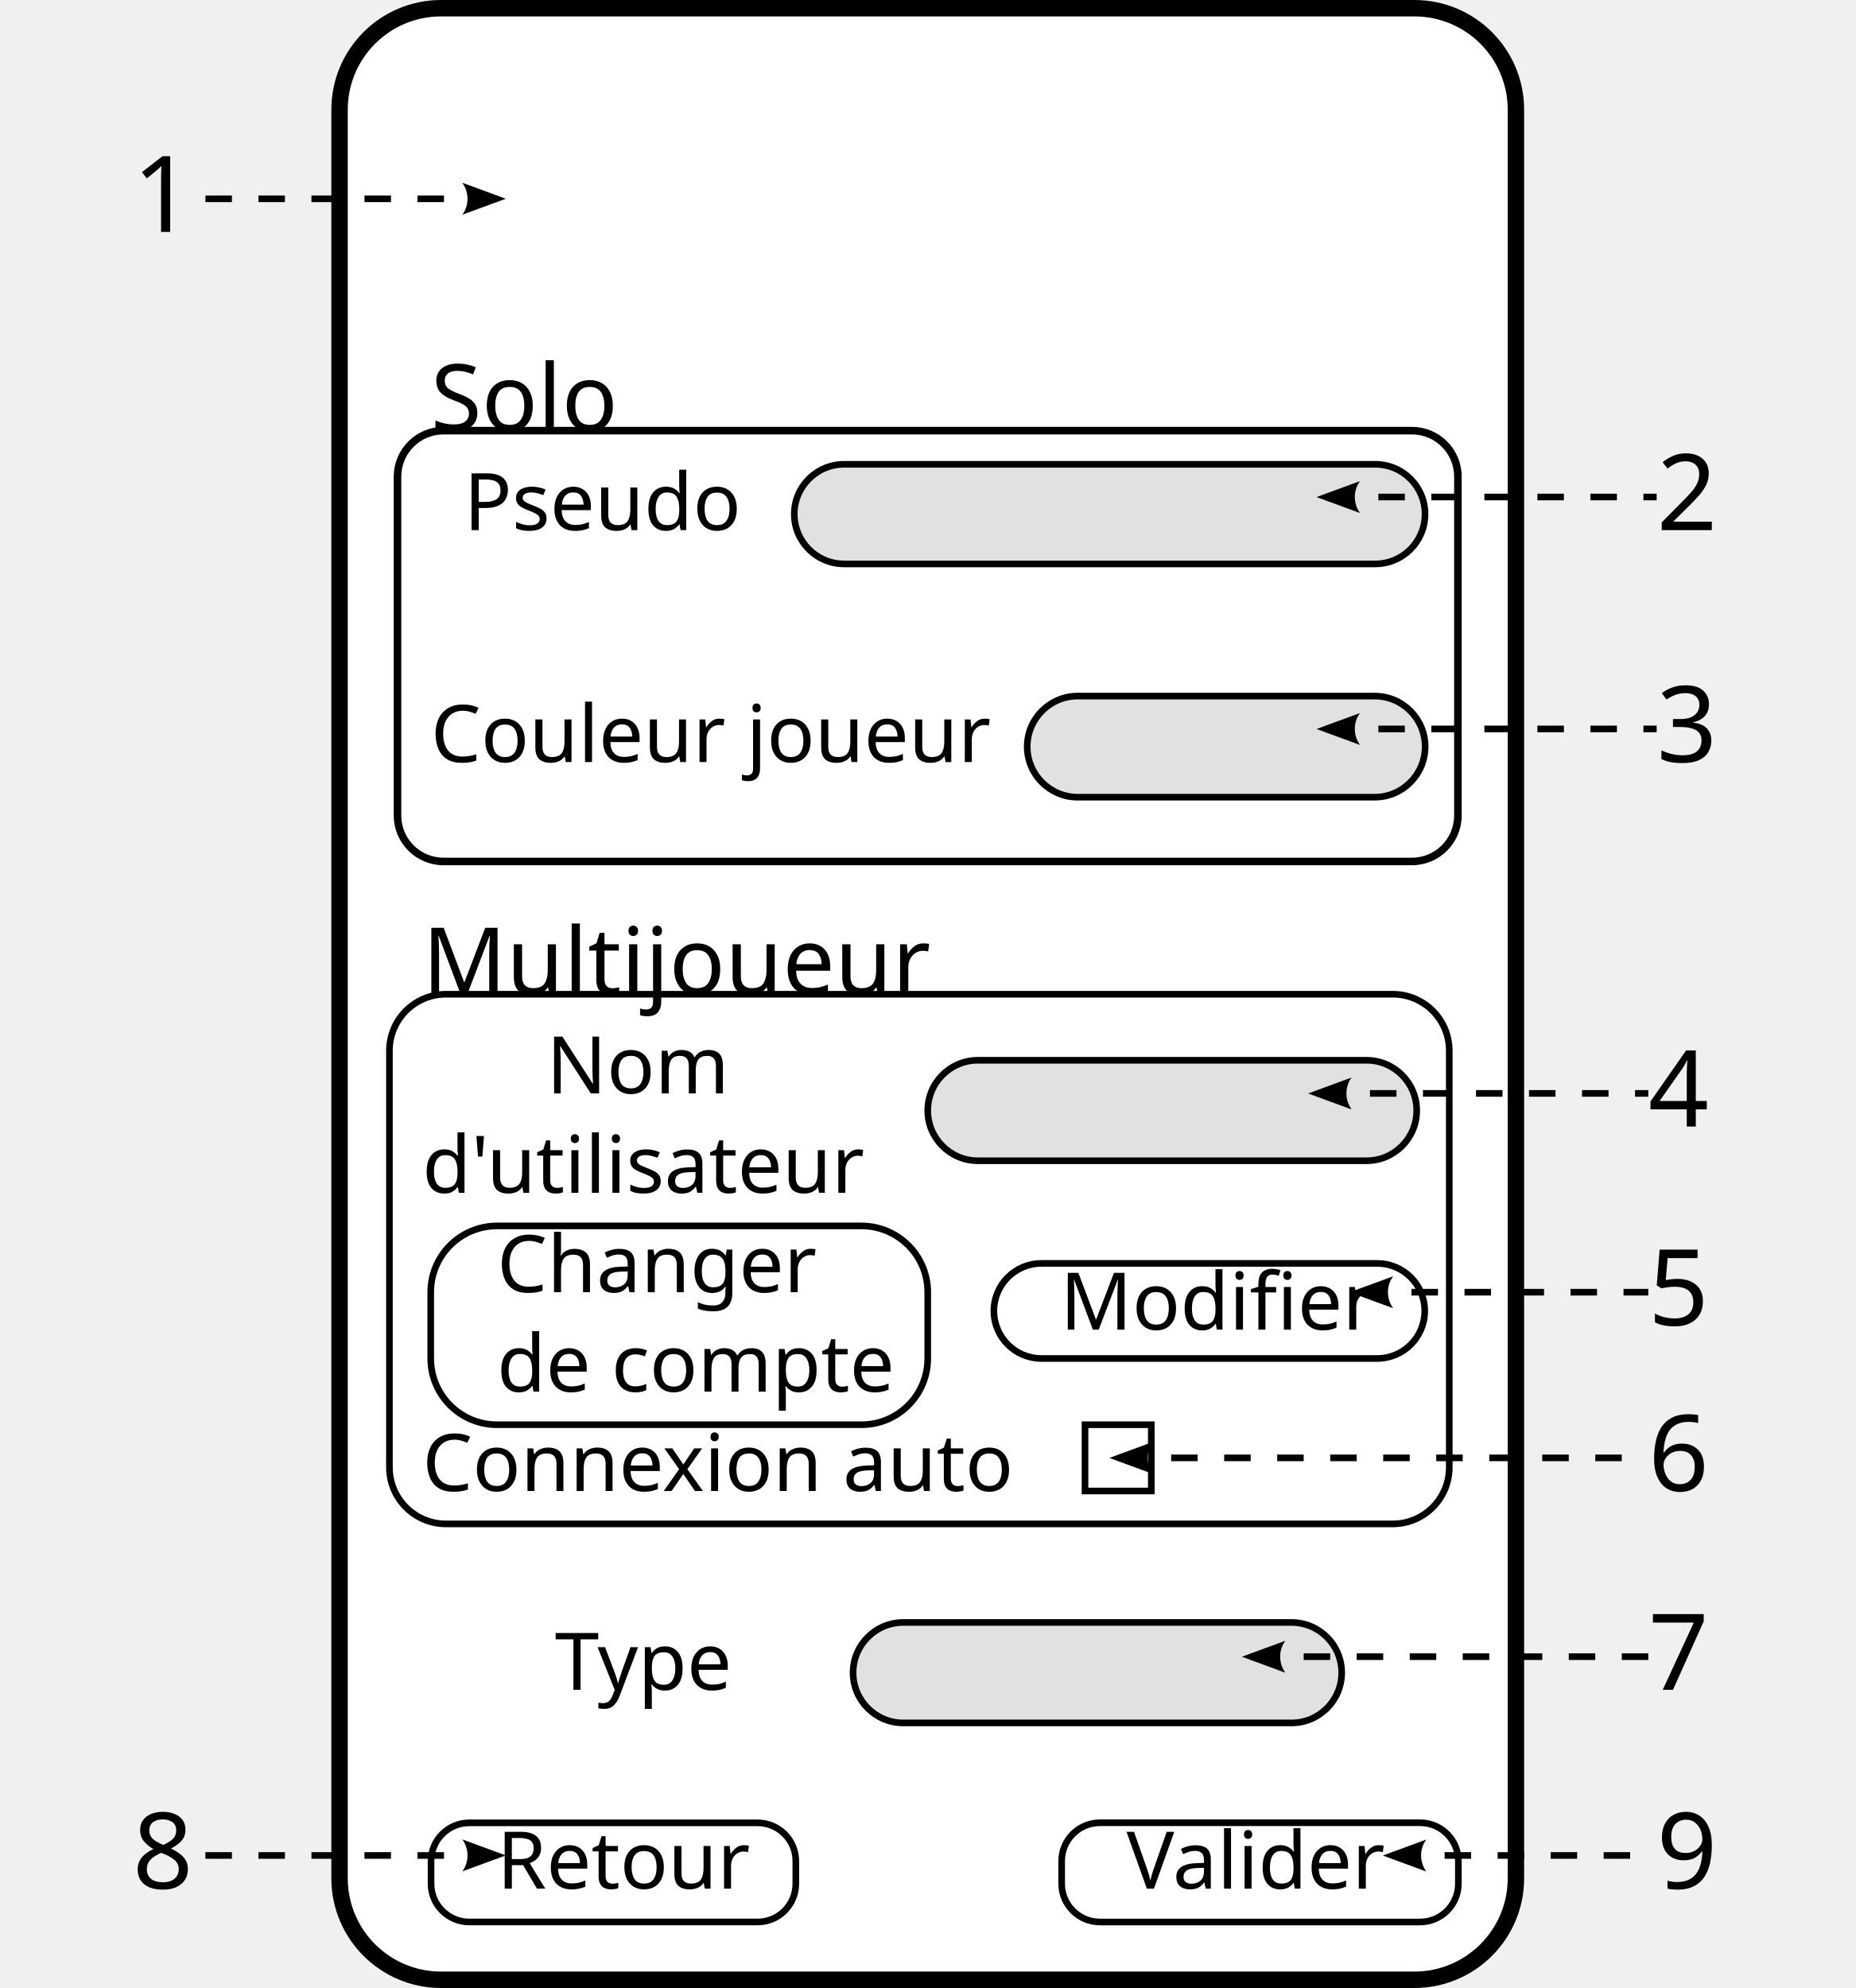
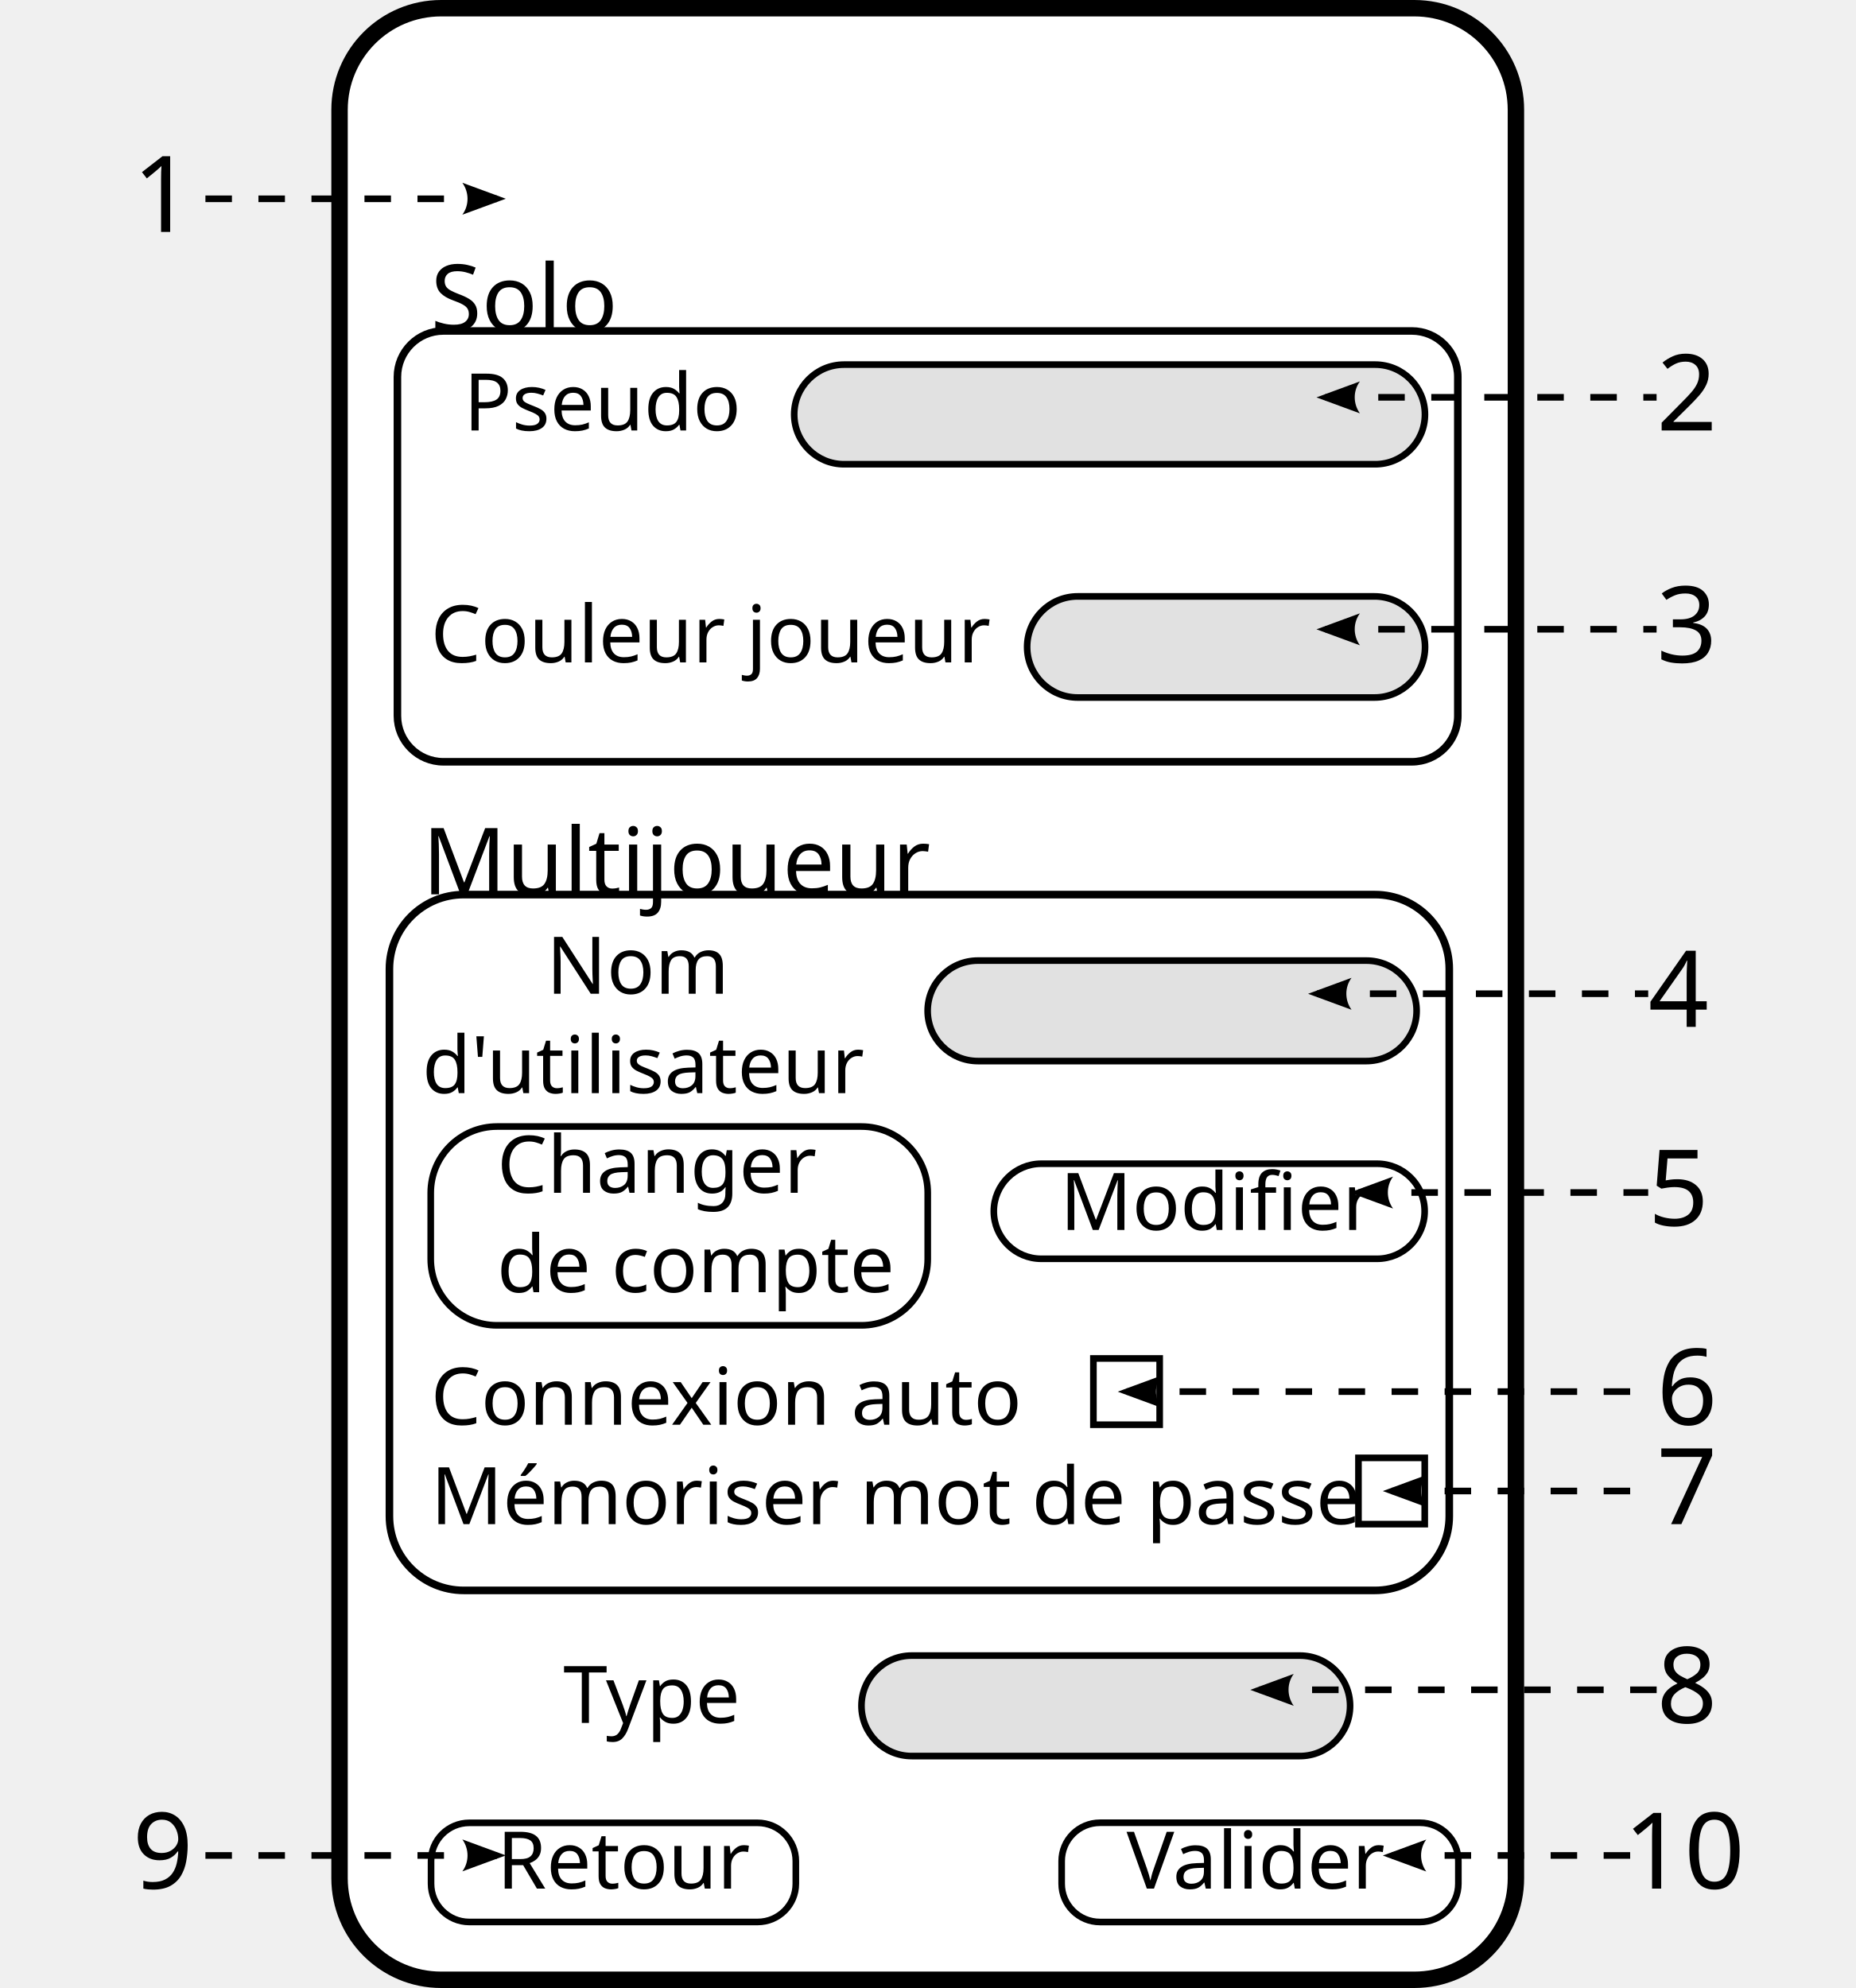
<svg xmlns="http://www.w3.org/2000/svg" width="560" height="600" id="svg2" version="1.0">
  <defs id="defs4">
    <marker orient="auto" refY="0" refX="0" id="Arrow2Mstart" style="overflow:visible">
      <path id="path5217" style="font-size:12px;fill-rule:evenodd;stroke-width:0.625;stroke-linejoin:round" d="M 8.719,4.034 L -2.207,0.016 L 8.719,-4.002 C 6.973,-1.63 6.983,1.616 8.719,4.034 L 8.719,4.034 z" transform="scale(0.6,0.6)" />
    </marker>
  </defs>
  <g id="layer1" transform="translate(0,147.9998)">
    <rect style="fill:#ffffff;fill-opacity:1;fill-rule:evenodd;stroke:#000000;stroke-width:4.956;stroke-linecap:butt;stroke-linejoin:miter;stroke-miterlimit:4;stroke-dasharray:none;stroke-opacity:1" id="rect2385" width="355.044" height="595.044" x="102.478" y="-145.522" ry="30.646" />
    <text xml:space="preserve" style="font-size:32px;font-style:normal;font-variant:normal;font-weight:normal;font-stretch:normal;line-height:125%;letter-spacing:0px;word-spacing:0px;fill:#000000;fill-opacity:1;stroke:none;font-family:Utopia;-inkscape-font-specification:Utopia" x="564.856" y="296.632" id="text8275">
      <tspan id="tspan8277" x="564.856" y="296.632" />
    </text>
-     <rect style="fill:#ffffff;fill-opacity:1;fill-rule:evenodd;stroke:#000000;stroke-width:2.281;stroke-linecap:butt;stroke-linejoin:miter;stroke-miterlimit:4;stroke-opacity:1;stroke-dasharray:none" id="rect3252" width="320.04" height="130.029" x="119.971" y="-18.029" ry="13.878" />
-     <text xml:space="preserve" style="font-size:24px;font-style:normal;font-variant:normal;font-weight:normal;font-stretch:normal;fill:#000000;fill-opacity:1;stroke:none;stroke-width:1px;stroke-linecap:butt;stroke-linejoin:miter;stroke-opacity:1;font-family:Utopia;-inkscape-font-specification:Utopia" x="140" y="12" id="text3200">
-       <tspan id="tspan3202" x="140" y="12">Pseudo</tspan>
+     <rect style="fill:#ffffff;fill-opacity:1;fill-rule:evenodd;stroke:#000000;stroke-width:2.281;stroke-linecap:butt;stroke-linejoin:miter;stroke-miterlimit:4;stroke-opacity:1;stroke-dasharray:none" id="rect3252" width="320.04" height="130.029" x="119.945" y="-48.114" ry="13.878" />
+     <text xml:space="preserve" style="font-size:24px;font-style:normal;font-variant:normal;font-weight:normal;font-stretch:normal;fill:#000000;fill-opacity:1;stroke:none;font-family:Utopia;-inkscape-font-specification:Utopia" x="139.974" y="-18.085" id="text3200">
+       <tspan id="tspan3202" x="139.974" y="-18.085">Pseudo</tspan>
    </text>
-     <rect style="fill:#ffffff;fill-opacity:1;fill-rule:evenodd;stroke:#000000;stroke-width:2;stroke-linecap:butt;stroke-linejoin:miter;stroke-miterlimit:4;stroke-opacity:1;stroke-dasharray:none" id="rect3208" width="319.87" height="159.863" x="117.535" y="152.065" ry="17.062" />
-     <text xml:space="preserve" style="font-size:24px;font-style:normal;font-variant:normal;font-weight:normal;font-stretch:normal;fill:#000000;fill-opacity:1;stroke:none;font-family:Utopia;-inkscape-font-specification:Utopia" x="127.47" y="182" id="text3204">
-       <tspan id="tspan3206" x="127.47" y="182">      Nom </tspan>
-       <tspan x="127.47" y="212" id="tspan3216">d'utilisateur</tspan>
+     <rect style="fill:#ffffff;fill-opacity:1;fill-rule:evenodd;stroke:#000000;stroke-width:2.292;stroke-linecap:butt;stroke-linejoin:miter;stroke-miterlimit:4;stroke-opacity:1;stroke-dasharray:none" id="rect3208" width="319.87" height="210" x="117.535" y="122" ry="22.413" />
+     <text xml:space="preserve" style="font-size:24px;font-style:normal;font-variant:normal;font-weight:normal;font-stretch:normal;fill:#000000;fill-opacity:1;stroke:none;font-family:Utopia;-inkscape-font-specification:Utopia" x="127.444" y="151.915" id="text3204">
+       <tspan id="tspan3206" x="127.444" y="151.915">      Nom </tspan>
+       <tspan x="127.444" y="181.915" id="tspan3216">d'utilisateur</tspan>
    </text>
-     <text xml:space="preserve" style="font-size:28px;font-style:normal;font-variant:normal;font-weight:normal;font-stretch:normal;fill:#000000;fill-opacity:1;stroke:none;font-family:Utopia;-inkscape-font-specification:Utopia" x="127.47" y="152" id="text3210">
-       <tspan id="tspan3212" x="127.47" y="152" style="font-size:28px">Multijoueur</tspan>
+     <text xml:space="preserve" style="font-size:28px;font-style:normal;font-variant:normal;font-weight:normal;font-stretch:normal;fill:#000000;fill-opacity:1;stroke:none;font-family:Utopia;-inkscape-font-specification:Utopia" x="127.444" y="121.915" id="text3210">
+       <tspan id="tspan3212" x="127.444" y="121.915" style="font-size:28px">Multijoueur</tspan>
    </text>
-     <rect style="fill:#000000;fill-opacity:0.119;fill-rule:evenodd;stroke:#000000;stroke-width:2;stroke-linecap:butt;stroke-linejoin:miter;stroke-miterlimit:4;stroke-opacity:1;stroke-dasharray:none" id="rect3214" width="147.578" height="30.327" x="280" y="172" ry="15.163" />
-     <rect ry="15.032" y="-7.869" x="239.724" height="30.065" width="190.368" id="rect3224" style="fill:#000000;fill-opacity:0.119;fill-rule:evenodd;stroke:#000000;stroke-width:2;stroke-linecap:butt;stroke-linejoin:miter;stroke-miterlimit:4;stroke-dasharray:none;stroke-opacity:1" />
+     <rect style="fill:#000000;fill-opacity:0.119;fill-rule:evenodd;stroke:#000000;stroke-width:2;stroke-linecap:butt;stroke-linejoin:miter;stroke-miterlimit:4;stroke-opacity:1;stroke-dasharray:none" id="rect3214" width="147.578" height="30.327" x="279.974" y="141.915" ry="15.163" />
+     <rect ry="15.032" y="-37.954" x="239.699" height="30.065" width="190.368" id="rect3224" style="fill:#000000;fill-opacity:0.119;fill-rule:evenodd;stroke:#000000;stroke-width:2;stroke-linecap:butt;stroke-linejoin:miter;stroke-miterlimit:4;stroke-opacity:1;stroke-dasharray:none" />
    <rect style="fill:#ffffff;fill-opacity:1;fill-rule:evenodd;stroke:#000000;stroke-width:2;stroke-linecap:butt;stroke-linejoin:miter;stroke-miterlimit:4;stroke-dasharray:none;stroke-opacity:1" id="rect3226" width="110.091" height="29.918" x="130.097" y="402.154" ry="11.539" />
    <text xml:space="preserve" style="font-size:24px;font-style:normal;font-variant:normal;font-weight:normal;font-stretch:normal;fill:#000000;fill-opacity:1;stroke:none;stroke-width:1px;stroke-linecap:butt;stroke-linejoin:miter;stroke-opacity:1;font-family:Utopia;-inkscape-font-specification:Utopia" x="150" y="422" id="text3228">
      <tspan id="tspan3230" x="150" y="422">Retour</tspan>
    </text>
    <rect ry="11.561" y="402.127" x="320.419" height="29.954" width="119.728" id="rect3236" style="fill:#ffffff;fill-opacity:1;fill-rule:evenodd;stroke:#000000;stroke-width:2;stroke-linecap:butt;stroke-linejoin:miter;stroke-miterlimit:4;stroke-dasharray:none;stroke-opacity:1" />
    <text xml:space="preserve" style="font-size:24px;font-style:normal;font-variant:normal;font-weight:normal;font-stretch:normal;fill:#000000;fill-opacity:1;stroke:none;stroke-width:1px;stroke-linecap:butt;stroke-linejoin:miter;stroke-opacity:1;font-family:Utopia;-inkscape-font-specification:Utopia" x="340" y="422" id="text3232">
      <tspan id="tspan3234" x="340" y="422">Valider</tspan>
    </text>
-     <text xml:space="preserve" style="font-size:24px;font-style:normal;font-variant:normal;font-weight:normal;font-stretch:normal;fill:#000000;fill-opacity:1;stroke:none;font-family:Utopia;-inkscape-font-specification:Utopia" x="167.47" y="362" id="text3238">
-       <tspan x="167.47" y="362" id="tspan3244">Type</tspan>
+     <text xml:space="preserve" style="font-size:24px;font-style:normal;font-variant:normal;font-weight:normal;font-stretch:normal;fill:#000000;fill-opacity:1;stroke:none;font-family:Utopia;-inkscape-font-specification:Utopia" x="170" y="372" id="text3238">
+       <tspan x="170" y="372" id="tspan3244">Type</tspan>
    </text>
-     <rect style="fill:#000000;fill-opacity:0.119;fill-rule:evenodd;stroke:#000000;stroke-width:2;stroke-linecap:butt;stroke-linejoin:miter;stroke-miterlimit:4;stroke-opacity:1;stroke-dasharray:none" id="rect3242" width="147.47" height="30.327" x="257.47" y="341.673" ry="15.164" />
-     <text xml:space="preserve" style="font-size:24px;font-style:normal;font-variant:normal;font-weight:normal;font-stretch:normal;fill:#000000;fill-opacity:1;stroke:none;font-family:Utopia;-inkscape-font-specification:Utopia" x="130" y="82" id="text3246">
-       <tspan id="tspan3248" x="130" y="82">Couleur joueur</tspan>
+     <rect style="fill:#000000;fill-opacity:0.119;fill-rule:evenodd;stroke:#000000;stroke-width:2;stroke-linecap:butt;stroke-linejoin:miter;stroke-miterlimit:4;stroke-opacity:1;stroke-dasharray:none" id="rect3242" width="147.47" height="30.327" x="260" y="351.673" ry="15.164" />
+     <text xml:space="preserve" style="font-size:24px;font-style:normal;font-variant:normal;font-weight:normal;font-stretch:normal;fill:#000000;fill-opacity:1;stroke:none;font-family:Utopia;-inkscape-font-specification:Utopia" x="129.974" y="51.915" id="text3246">
+       <tspan id="tspan3248" x="129.974" y="51.915">Couleur joueur</tspan>
    </text>
-     <rect style="fill:#000000;fill-opacity:0.119;fill-rule:evenodd;stroke:#000000;stroke-width:2;stroke-linecap:butt;stroke-linejoin:miter;stroke-miterlimit:4;stroke-opacity:1;stroke-dasharray:none" id="rect3250" width="120.096" height="30.517" x="310.026" y="62.085" ry="15.258" />
-     <text xml:space="preserve" style="font-size:28px;font-style:normal;font-variant:normal;font-weight:normal;font-stretch:normal;fill:#000000;fill-opacity:1;stroke:none;stroke-width:1px;stroke-linecap:butt;stroke-linejoin:miter;stroke-opacity:1;font-family:Utopia;-inkscape-font-specification:Utopia" x="130" y="-18" id="text3254">
-       <tspan id="tspan3256" x="130" y="-18">Solo</tspan>
+     <rect style="fill:#000000;fill-opacity:0.119;fill-rule:evenodd;stroke:#000000;stroke-width:2;stroke-linecap:butt;stroke-linejoin:miter;stroke-miterlimit:4;stroke-opacity:1;stroke-dasharray:none" id="rect3250" width="120.096" height="30.517" x="310" y="32" ry="15.258" />
+     <text xml:space="preserve" style="font-size:28px;font-style:normal;font-variant:normal;font-weight:normal;font-stretch:normal;fill:#000000;fill-opacity:1;stroke:none;font-family:Utopia;-inkscape-font-specification:Utopia" x="129.974" y="-48.085" id="text3254">
+       <tspan id="tspan3256" x="129.974" y="-48.085">Solo</tspan>
    </text>
-     <rect style="fill:#ffffff;fill-opacity:1;fill-rule:evenodd;stroke:#000000;stroke-width:2;stroke-linecap:butt;stroke-linejoin:miter;stroke-miterlimit:4;stroke-opacity:1;stroke-dasharray:none" id="rect3262" width="150" height="60" x="130" y="222" ry="20" />
-     <text xml:space="preserve" style="font-size:24px;font-style:normal;font-variant:normal;font-weight:normal;font-stretch:normal;fill:#000000;fill-opacity:1;stroke:none;font-family:Utopia;-inkscape-font-specification:Utopia" x="150" y="242" id="text3264">
-       <tspan id="tspan3266" x="150" y="242">Changer </tspan>
-       <tspan x="150" y="272" id="tspan3664">de compte</tspan>
+     <rect style="fill:#ffffff;fill-opacity:1;fill-rule:evenodd;stroke:#000000;stroke-width:2;stroke-linecap:butt;stroke-linejoin:miter;stroke-miterlimit:4;stroke-opacity:1;stroke-dasharray:none" id="rect3262" width="150" height="60" x="130" y="192" ry="20" />
+     <text xml:space="preserve" style="font-size:24px;font-style:normal;font-variant:normal;font-weight:normal;font-stretch:normal;fill:#000000;fill-opacity:1;stroke:none;font-family:Utopia;-inkscape-font-specification:Utopia" x="150" y="212" id="text3264">
+       <tspan id="tspan3266" x="150" y="212">Changer </tspan>
+       <tspan x="150" y="242" id="tspan3664">de compte</tspan>
    </text>
    <text xml:space="preserve" style="font-size:32px;font-style:normal;font-variant:normal;font-weight:normal;font-stretch:normal;fill:#000000;fill-opacity:1;stroke:none;stroke-width:1px;stroke-linecap:butt;stroke-linejoin:miter;stroke-opacity:1;font-family:Utopia;-inkscape-font-specification:Utopia" x="40" y="-78" id="text7410">
      <tspan id="tspan7412" x="40" y="-78">1</tspan>
    </text>
-     <text xml:space="preserve" style="font-size:32px;font-style:normal;font-variant:normal;font-weight:normal;font-stretch:normal;fill:#000000;fill-opacity:1;stroke:none;stroke-width:1px;stroke-linecap:butt;stroke-linejoin:miter;stroke-opacity:1;font-family:Utopia;-inkscape-font-specification:Utopia" x="500" y="12" id="text7414">
-       <tspan id="tspan7416" x="500" y="12">2</tspan>
+     <text xml:space="preserve" style="font-size:32px;font-style:normal;font-variant:normal;font-weight:normal;font-stretch:normal;fill:#000000;fill-opacity:1;stroke:none;font-family:Utopia;-inkscape-font-specification:Utopia" x="499.974" y="-18.085" id="text7414">
+       <tspan id="tspan7416" x="499.974" y="-18.085">2</tspan>
    </text>
    <text xml:space="preserve" style="font-size:32px;font-style:normal;font-variant:normal;font-weight:normal;font-stretch:normal;fill:#000000;fill-opacity:1;stroke:none;stroke-width:1px;stroke-linecap:butt;stroke-linejoin:miter;stroke-opacity:1;font-family:Utopia;-inkscape-font-specification:Utopia" x="37.713" y="302.344" id="text7418">
      <tspan id="tspan7420" x="37.713" y="302.344" />
    </text>
-     <text xml:space="preserve" style="font-size:32px;font-style:normal;font-variant:normal;font-weight:normal;font-stretch:normal;fill:#000000;fill-opacity:1;stroke:none;font-family:Utopia;-inkscape-font-specification:Utopia" x="500" y="82" id="text7422">
-       <tspan id="tspan7424" x="500" y="82">3</tspan>
+     <text xml:space="preserve" style="font-size:32px;font-style:normal;font-variant:normal;font-weight:normal;font-stretch:normal;fill:#000000;fill-opacity:1;stroke:none;font-family:Utopia;-inkscape-font-specification:Utopia" x="499.974" y="51.915" id="text7422">
+       <tspan id="tspan7424" x="499.974" y="51.915">3</tspan>
    </text>
-     <text xml:space="preserve" style="font-size:32px;font-style:normal;font-variant:normal;font-weight:normal;font-stretch:normal;fill:#000000;fill-opacity:1;stroke:none;font-family:Utopia;-inkscape-font-specification:Utopia" x="497.47" y="192" id="text7426">
-       <tspan id="tspan7428" x="497.47" y="192">4</tspan>
+     <text xml:space="preserve" style="font-size:32px;font-style:normal;font-variant:normal;font-weight:normal;font-stretch:normal;fill:#000000;fill-opacity:1;stroke:none;font-family:Utopia;-inkscape-font-specification:Utopia" x="497.444" y="161.915" id="text7426">
+       <tspan id="tspan7428" x="497.444" y="161.915">4</tspan>
    </text>
-     <text xml:space="preserve" style="font-size:32px;font-style:normal;font-variant:normal;font-weight:normal;font-stretch:normal;fill:#000000;fill-opacity:1;stroke:none;font-family:Utopia;-inkscape-font-specification:Utopia" x="497.47" y="252" id="text7430">
-       <tspan id="tspan7432" x="497.47" y="252">5</tspan>
+     <text xml:space="preserve" style="font-size:32px;font-style:normal;font-variant:normal;font-weight:normal;font-stretch:normal;fill:#000000;fill-opacity:1;stroke:none;font-family:Utopia;-inkscape-font-specification:Utopia" x="497.444" y="221.915" id="text7430">
+       <tspan id="tspan7432" x="497.444" y="221.915">5</tspan>
    </text>
-     <text xml:space="preserve" style="font-size:32px;font-style:normal;font-variant:normal;font-weight:normal;font-stretch:normal;fill:#000000;fill-opacity:1;stroke:none;font-family:Utopia;-inkscape-font-specification:Utopia" x="497.47" y="302" id="text7434">
-       <tspan id="tspan7436" x="497.47" y="302">6</tspan>
+     <text xml:space="preserve" style="font-size:32px;font-style:normal;font-variant:normal;font-weight:normal;font-stretch:normal;fill:#000000;fill-opacity:1;stroke:none;font-family:Utopia;-inkscape-font-specification:Utopia" x="500" y="282" id="text7434">
+       <tspan id="tspan7436" x="500" y="282">6</tspan>
    </text>
-     <text xml:space="preserve" style="font-size:32px;font-style:normal;font-variant:normal;font-weight:normal;font-stretch:normal;fill:#000000;fill-opacity:1;stroke:none;font-family:Utopia;-inkscape-font-specification:Utopia" x="497.47" y="362" id="text7438">
-       <tspan id="tspan7440" x="497.47" y="362">7</tspan>
+     <text xml:space="preserve" style="font-size:32px;font-style:normal;font-variant:normal;font-weight:normal;font-stretch:normal;fill:#000000;fill-opacity:1;stroke:none;font-family:Utopia;-inkscape-font-specification:Utopia" x="500" y="312" id="text7438">
+       <tspan id="tspan7440" x="500" y="312">7</tspan>
    </text>
-     <text xml:space="preserve" style="font-size:32px;font-style:normal;font-variant:normal;font-weight:normal;font-stretch:normal;fill:#000000;fill-opacity:1;stroke:none;stroke-width:1px;stroke-linecap:butt;stroke-linejoin:miter;stroke-opacity:1;font-family:Utopia;-inkscape-font-specification:Utopia" x="40" y="422" id="text7442">
-       <tspan id="tspan7444" x="40" y="422">8</tspan>
+     <text xml:space="preserve" style="font-size:32px;font-style:normal;font-variant:normal;font-weight:normal;font-stretch:normal;fill:#000000;fill-opacity:1;stroke:none;font-family:Utopia;-inkscape-font-specification:Utopia" x="500" y="372" id="text7442">
+       <tspan id="tspan7444" x="500" y="372">8</tspan>
    </text>
-     <text xml:space="preserve" style="font-size:32px;font-style:normal;font-variant:normal;font-weight:normal;font-stretch:normal;fill:#000000;fill-opacity:1;stroke:none;font-family:Utopia;-inkscape-font-specification:Utopia" x="127.47" y="302" id="text3221">
-       <tspan id="tspan3223" x="127.47" y="302" style="font-size:24px">Connexion auto</tspan>
+     <text xml:space="preserve" style="font-size:32px;font-style:normal;font-variant:normal;font-weight:normal;font-stretch:normal;fill:#000000;fill-opacity:1;stroke:none;font-family:Utopia;-inkscape-font-specification:Utopia" x="130" y="282" id="text3221">
+       <tspan id="tspan3223" x="130" y="282" style="font-size:24px">Connexion auto</tspan>
    </text>
-     <rect style="fill:#ffffff;fill-opacity:1;fill-rule:evenodd;stroke:#000000;stroke-width:2;stroke-linecap:butt;stroke-linejoin:miter;stroke-miterlimit:4;stroke-opacity:1;stroke-dasharray:none" id="rect3227" width="20" height="20" x="327.47" y="282" ry="0" />
+     <rect style="fill:#ffffff;fill-opacity:1;fill-rule:evenodd;stroke:#000000;stroke-width:2;stroke-linecap:butt;stroke-linejoin:miter;stroke-miterlimit:4;stroke-opacity:1;stroke-dasharray:none" id="rect3227" width="20" height="20" x="330" y="262" ry="0" />
    <path style="fill:none;fill-rule:evenodd;stroke:#000000;stroke-width:2;stroke-linecap:butt;stroke-linejoin:miter;stroke-opacity:1;stroke-miterlimit:4;stroke-dasharray:8,8;stroke-dashoffset:0;marker-start:url(#Arrow2Mstart)" d="M 150,60 L 60,60" id="path3229" transform="translate(0,-147.9998)" />
-     <path style="fill:none;fill-rule:evenodd;stroke:#000000;stroke-width:2;stroke-linecap:butt;stroke-linejoin:miter;stroke-opacity:1;stroke-miterlimit:4;stroke-dasharray:8, 8;stroke-dashoffset:0;marker-start:url(#Arrow2Mstart)" d="M 400,150 L 500,150" id="path3231" transform="translate(0,-147.9998)" />
-     <path style="fill:none;stroke:#000000;stroke-width:2;stroke-linecap:butt;stroke-linejoin:miter;stroke-miterlimit:4;stroke-opacity:1;stroke-dasharray:8, 8;stroke-dashoffset:0;marker-start:url(#Arrow2Mstart)" d="m 400,72 100,0" id="path3233" />
-     <path style="fill:none;stroke:#000000;stroke-width:2;stroke-linecap:butt;stroke-linejoin:miter;stroke-miterlimit:4;stroke-opacity:1;stroke-dasharray:8, 8;stroke-dashoffset:0;marker-start:url(#Arrow2Mstart)" d="m 397.47,182 100,0" id="path3235" />
-     <rect ry="14.345" y="233.311" x="299.966" height="28.69" width="130.034" id="rect3658" style="fill:#ffffff;fill-opacity:1;fill-rule:evenodd;stroke:#000000;stroke-width:2;stroke-linecap:butt;stroke-linejoin:miter;stroke-miterlimit:4;stroke-opacity:1;stroke-dasharray:none" />
-     <path style="fill:none;stroke:#000000;stroke-width:2;stroke-linecap:butt;stroke-linejoin:miter;stroke-miterlimit:4;stroke-opacity:1;stroke-dasharray:8,8;stroke-dashoffset:0;marker-start:url(#Arrow2Mstart)" d="m 410,242 87.47,0" id="path3237" />
-     <path style="fill:none;stroke:#000000;stroke-width:2;stroke-linecap:butt;stroke-linejoin:miter;stroke-miterlimit:4;stroke-opacity:1;stroke-dasharray:8, 8;stroke-dashoffset:0;marker-start:url(#Arrow2Mstart)" d="m 377.47,352 120,0" id="path3241" />
+     <path style="fill:none;stroke:#000000;stroke-width:2;stroke-linecap:butt;stroke-linejoin:miter;stroke-miterlimit:4;stroke-opacity:1;stroke-dasharray:8, 8;stroke-dashoffset:0;marker-start:url(#Arrow2Mstart)" d="m 399.974,-28.085 100,0" id="path3231" />
+     <path style="fill:none;stroke:#000000;stroke-width:2;stroke-linecap:butt;stroke-linejoin:miter;stroke-miterlimit:4;stroke-opacity:1;stroke-dasharray:8, 8;stroke-dashoffset:0;marker-start:url(#Arrow2Mstart)" d="m 399.974,41.915 100,0" id="path3233" />
+     <path style="fill:none;stroke:#000000;stroke-width:2;stroke-linecap:butt;stroke-linejoin:miter;stroke-miterlimit:4;stroke-opacity:1;stroke-dasharray:8, 8;stroke-dashoffset:0;marker-start:url(#Arrow2Mstart)" d="m 397.444,151.915 100,0" id="path3235" />
+     <rect ry="14.345" y="203.225" x="299.94" height="28.69" width="130.034" id="rect3658" style="fill:#ffffff;fill-opacity:1;fill-rule:evenodd;stroke:#000000;stroke-width:2;stroke-linecap:butt;stroke-linejoin:miter;stroke-miterlimit:4;stroke-opacity:1;stroke-dasharray:none" />
+     <path style="fill:none;stroke:#000000;stroke-width:2;stroke-linecap:butt;stroke-linejoin:miter;stroke-miterlimit:4;stroke-opacity:1;stroke-dasharray:8, 8;stroke-dashoffset:0;marker-start:url(#Arrow2Mstart)" d="m 409.974,211.915 87.47,0" id="path3237" />
+     <path style="fill:none;stroke:#000000;stroke-width:2;stroke-linecap:butt;stroke-linejoin:miter;stroke-miterlimit:4;stroke-opacity:1;stroke-dasharray:8, 8;stroke-dashoffset:0;marker-start:url(#Arrow2Mstart)" d="m 380,362 120,0" id="path3241" />
    <path style="fill:none;fill-rule:evenodd;stroke:#000000;stroke-width:2;stroke-linecap:butt;stroke-linejoin:miter;stroke-opacity:1;stroke-miterlimit:4;stroke-dasharray:8, 8;stroke-dashoffset:0;marker-start:url(#Arrow2Mstart)" d="M 420,560 L 500,560" id="path3243" transform="translate(0,-147.9998)" />
    <path style="fill:none;fill-rule:evenodd;stroke:#000000;stroke-width:2;stroke-linecap:butt;stroke-linejoin:miter;stroke-opacity:1;stroke-miterlimit:4;stroke-dasharray:8, 8;stroke-dashoffset:0;marker-start:url(#Arrow2Mstart)" d="M 150,560 L 60,560" id="path3245" transform="translate(0,-147.9998)" />
-     <path style="fill:none;stroke:#000000;stroke-width:2;stroke-linecap:butt;stroke-linejoin:miter;stroke-miterlimit:4;stroke-opacity:1;stroke-dasharray:8, 8;stroke-dashoffset:0;marker-start:url(#Arrow2Mstart)" d="m 337.47,292 160,0" id="path3247" />
-     <text xml:space="preserve" style="font-size:32px;font-style:normal;font-variant:normal;font-weight:normal;font-stretch:normal;fill:#000000;fill-opacity:1;stroke:none;stroke-width:1px;stroke-linecap:butt;stroke-linejoin:miter;stroke-opacity:1;font-family:Utopia;-inkscape-font-specification:Utopia" x="500" y="422" id="text3251">
-       <tspan id="tspan3253" x="500" y="422">9</tspan>
+     <path style="fill:none;stroke:#000000;stroke-width:2;stroke-linecap:butt;stroke-linejoin:miter;stroke-miterlimit:4;stroke-opacity:1;stroke-dasharray:8, 8;stroke-dashoffset:0;marker-start:url(#Arrow2Mstart)" d="m 340,272 160,0" id="path3247" />
+     <text xml:space="preserve" style="font-size:32px;font-style:normal;font-variant:normal;font-weight:normal;font-stretch:normal;fill:#000000;fill-opacity:1;stroke:none;font-family:Utopia;-inkscape-font-specification:Utopia" x="40" y="422" id="text3251">
+       <tspan id="tspan3253" x="40" y="422">9</tspan>
    </text>
-     <text id="text3660" y="253.295" x="319.95" style="font-size:24px;font-style:normal;font-variant:normal;font-weight:normal;font-stretch:normal;fill:#000000;fill-opacity:1;stroke:none;font-family:Utopia;-inkscape-font-specification:Utopia" xml:space="preserve">
-       <tspan y="253.295" x="319.95" id="tspan3662">Modifier</tspan>
+     <text id="text3660" y="223.209" x="319.924" style="font-size:24px;font-style:normal;font-variant:normal;font-weight:normal;font-stretch:normal;fill:#000000;fill-opacity:1;stroke:none;font-family:Utopia;-inkscape-font-specification:Utopia" xml:space="preserve">
+       <tspan y="223.209" x="319.924" id="tspan3662">Modifier</tspan>
+     </text>
+     <text xml:space="preserve" style="font-size:24px;font-style:normal;font-variant:normal;font-weight:normal;font-stretch:normal;fill:#000000;fill-opacity:1;stroke:none;font-family:Utopia;-inkscape-font-specification:Utopia" x="130" y="312" id="text2882">
+       <tspan id="tspan2884" x="130" y="312">Mémoriser mot de passe</tspan>
+     </text>
+     <rect style="fill:#ffffff;fill-opacity:1;stroke:#000000;stroke-width:2;stroke-miterlimit:4;stroke-opacity:1;stroke-dasharray:none;stroke-dashoffset:0" id="rect2886" width="20" height="20" x="410" y="440" transform="translate(0,-147.9998)" />
+     <path style="fill:none;stroke:#000000;stroke-width:2;stroke-linecap:butt;stroke-linejoin:miter;stroke-opacity:1;stroke-miterlimit:4;stroke-dasharray:8, 8;stroke-dashoffset:0;marker-start:url(#Arrow2Mstart)" d="m 420,450 80,0" id="path3666" transform="translate(0,-147.9998)" />
+     <text xml:space="preserve" style="font-size:32px;font-style:normal;font-variant:normal;font-weight:normal;font-stretch:normal;fill:#000000;fill-opacity:1;stroke:none;font-family:Utopia;-inkscape-font-specification:Utopia" x="490" y="422" id="text3852">
+       <tspan id="tspan3854" x="490" y="422">10</tspan>
    </text>
  </g>
</svg>
